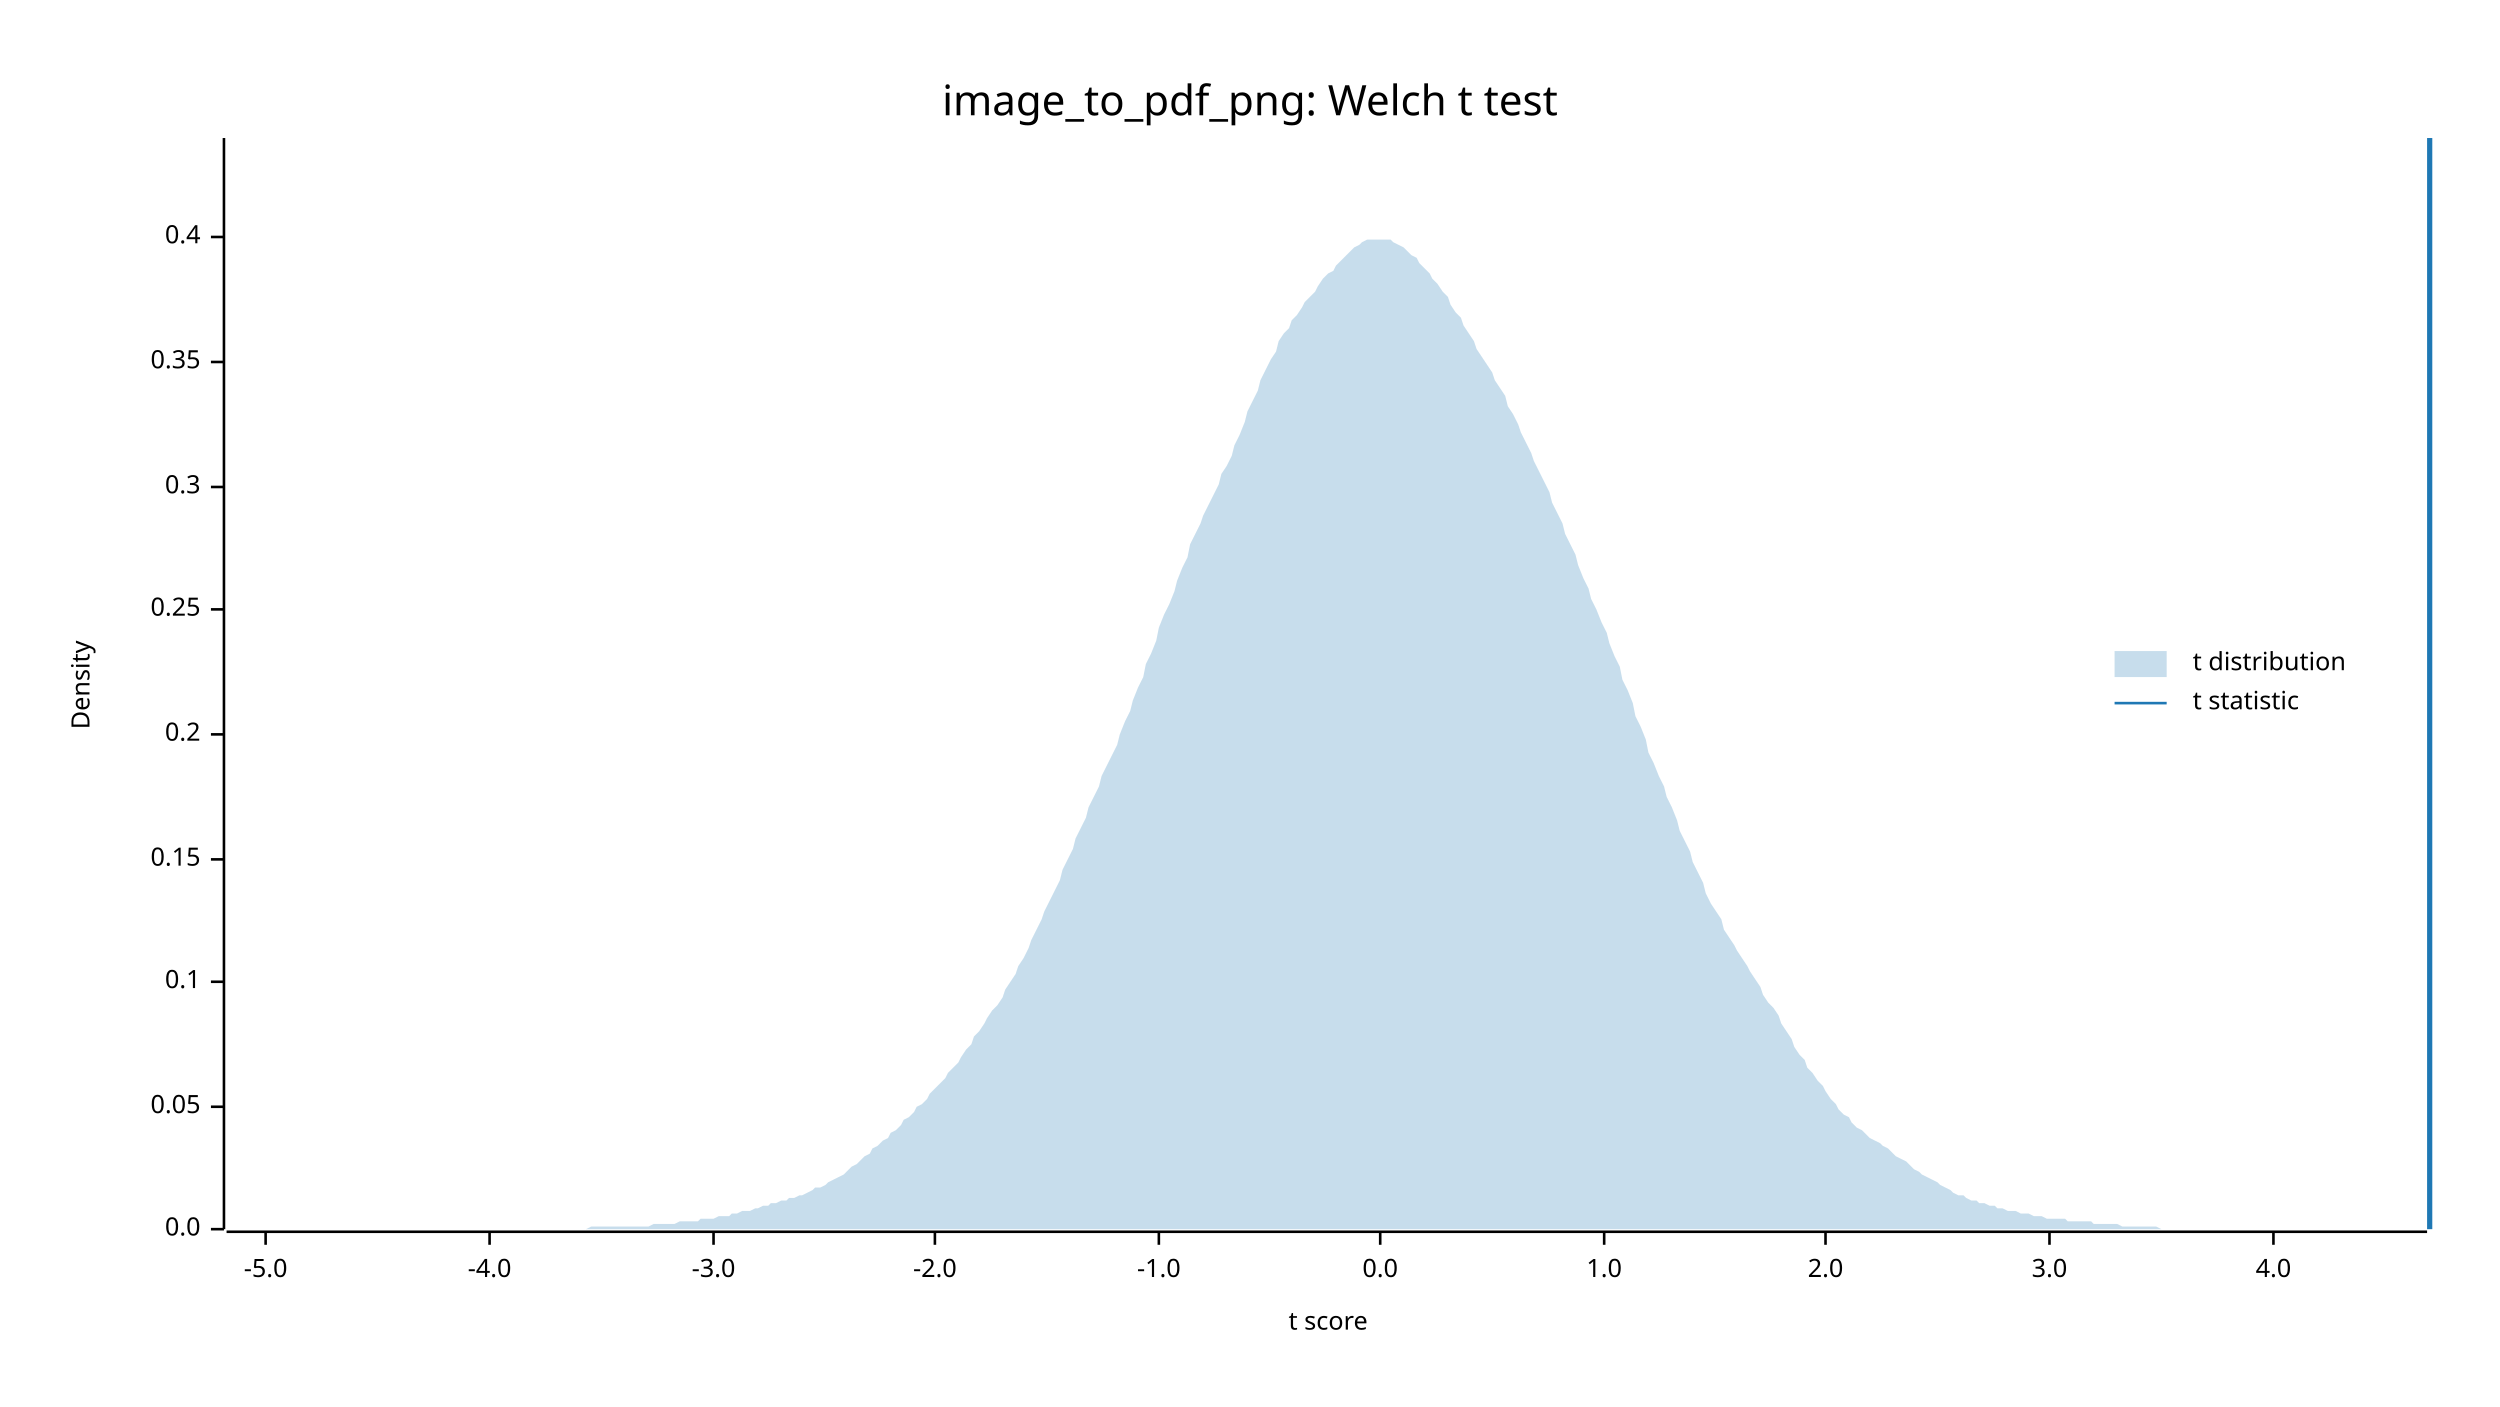
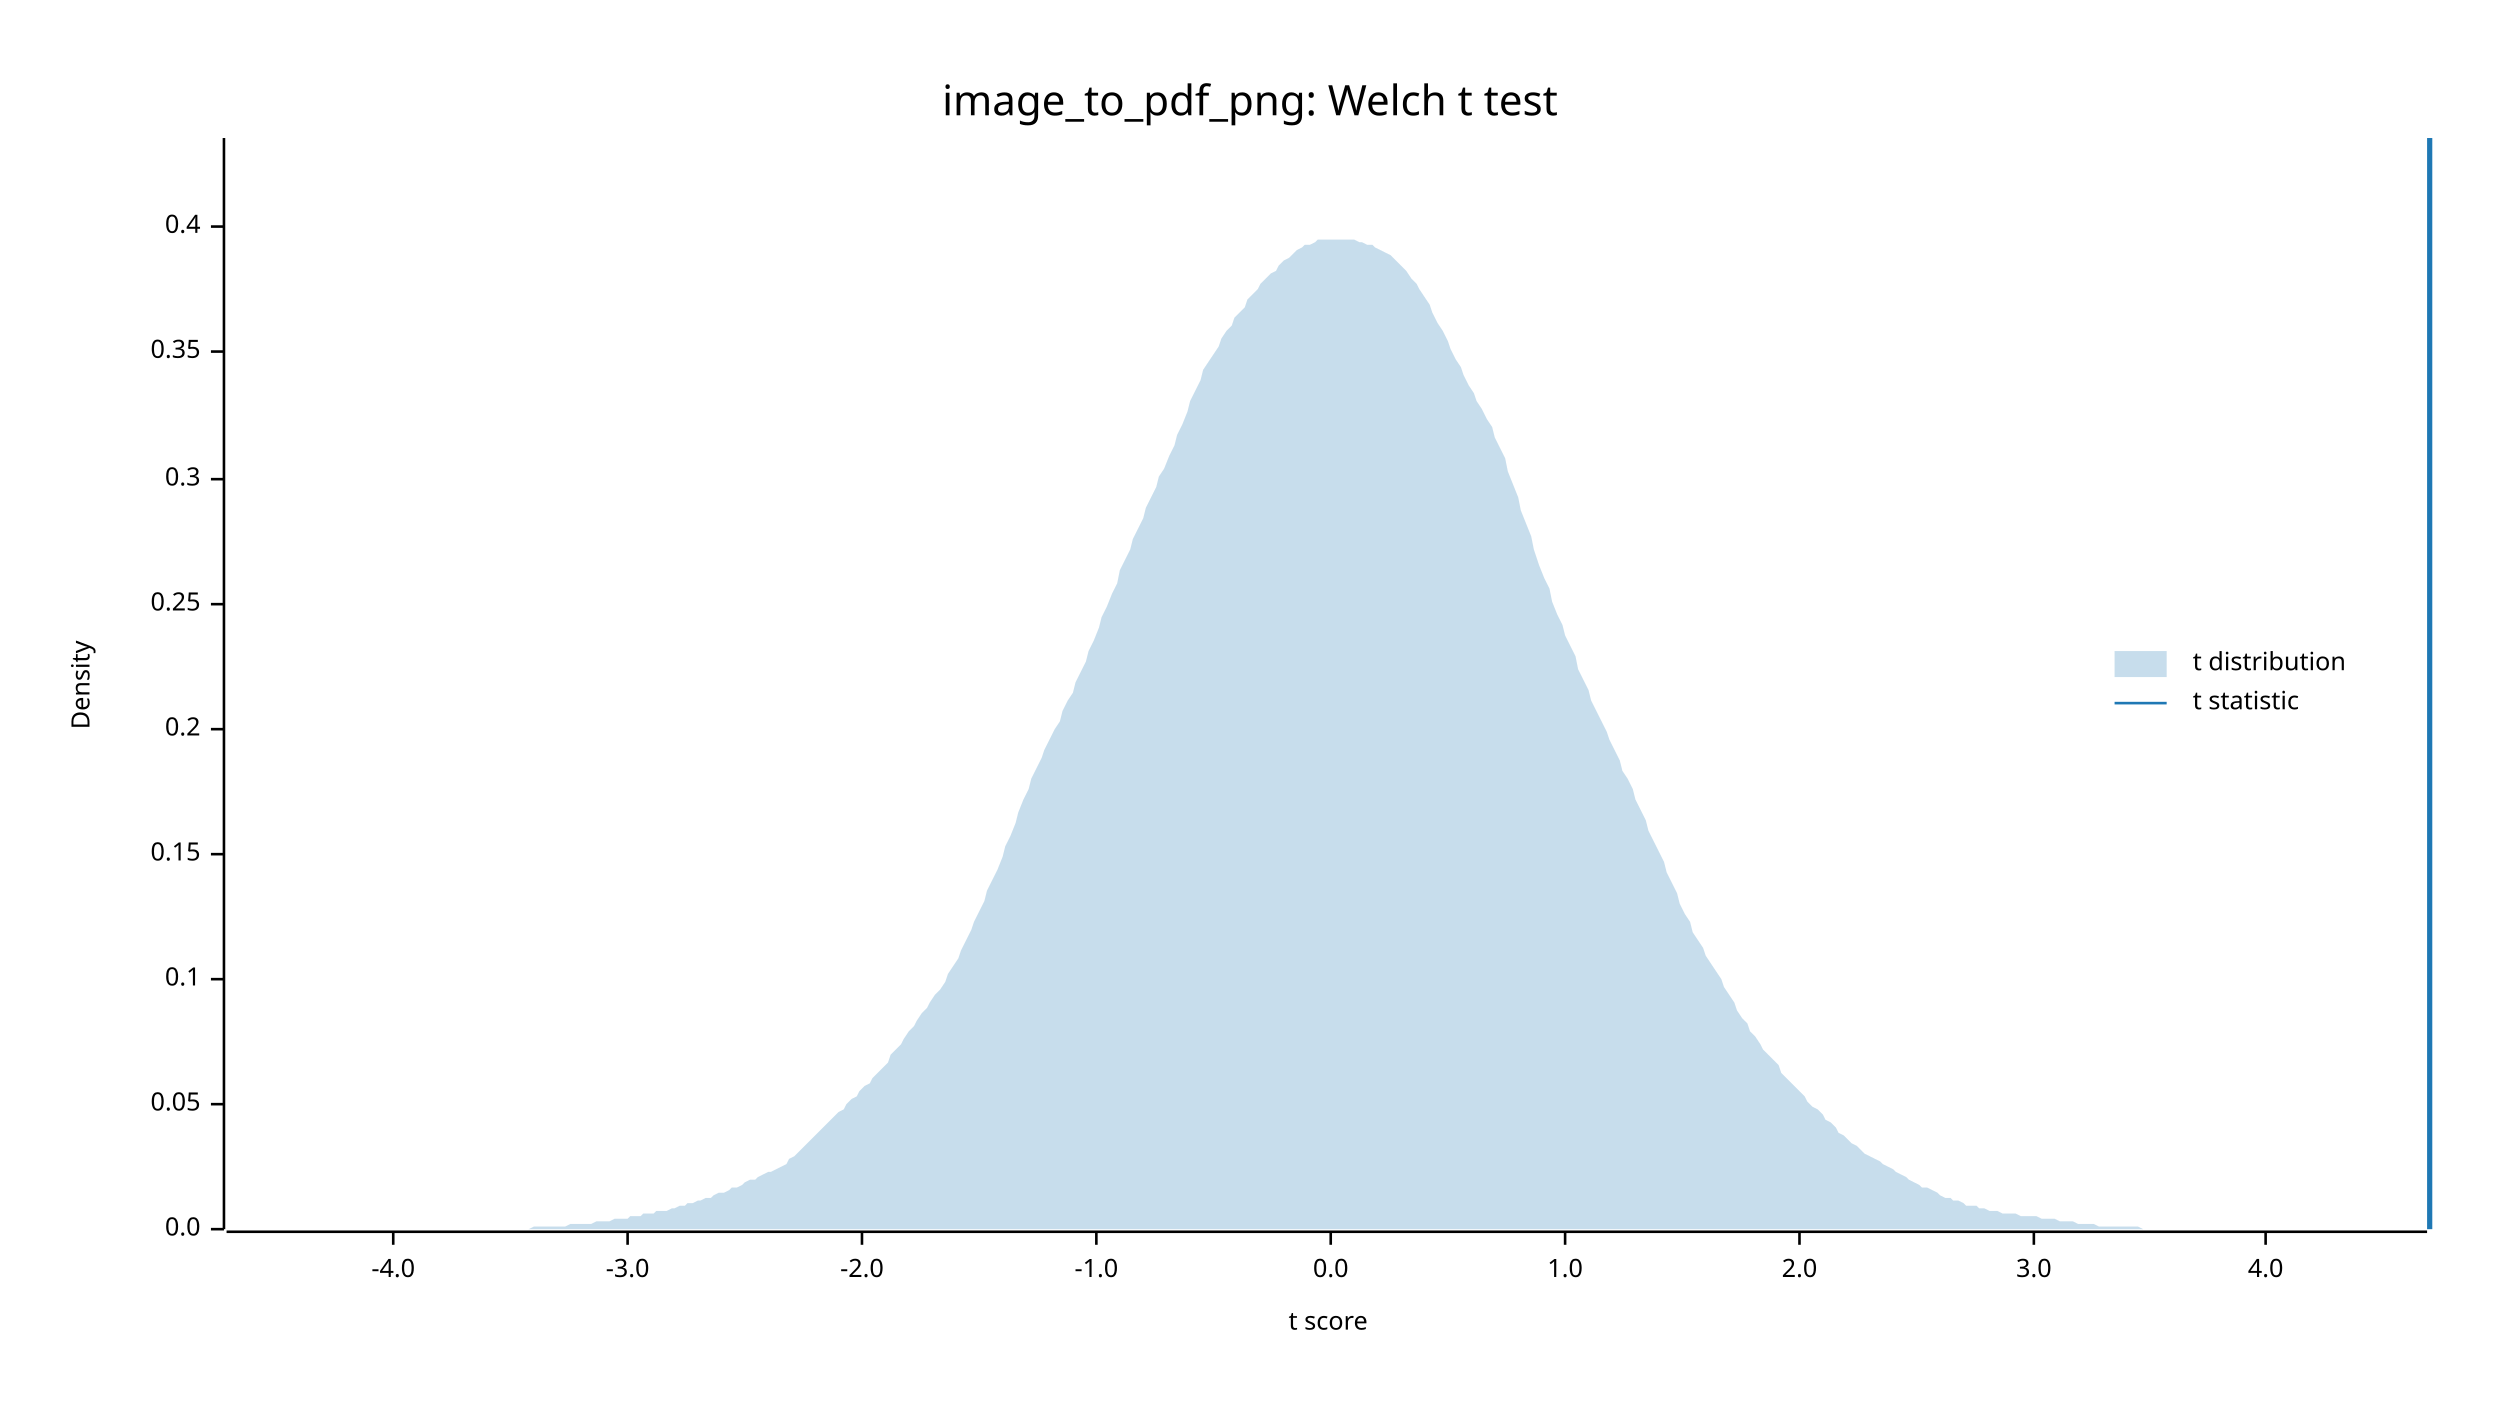
<svg xmlns="http://www.w3.org/2000/svg" width="960" height="540" viewBox="0 0 960 540">
  <text x="480" y="32" dy="0.76em" text-anchor="middle" font-family="sans-serif" font-size="16.129" opacity="1" fill="#000000">
image_to_pdf_png: Welch t test
</text>
  <text x="27" y="263" dy="0.76em" text-anchor="middle" font-family="sans-serif" font-size="9.677" opacity="1" fill="#000000" transform="rotate(270, 27, 263)">
Density
</text>
  <text x="510" y="513" dy="-0.5ex" text-anchor="middle" font-family="sans-serif" font-size="9.677" opacity="1" fill="#000000">
t score
</text>
  <polyline fill="none" opacity="1" stroke="#000000" stroke-width="1" points="86,53 86,472 " />
  <text x="77" y="472" dy="0.5ex" text-anchor="end" font-family="sans-serif" font-size="9.677" opacity="1" fill="#000000">
0.0
</text>
  <polyline fill="none" opacity="1" stroke="#000000" stroke-width="1" points="81,472 86,472 " />
-   <text x="77" y="425" dy="0.5ex" text-anchor="end" font-family="sans-serif" font-size="9.677" opacity="1" fill="#000000">
+   <text x="77" y="424" dy="0.5ex" text-anchor="end" font-family="sans-serif" font-size="9.677" opacity="1" fill="#000000">
0.05
</text>
-   <polyline fill="none" opacity="1" stroke="#000000" stroke-width="1" points="81,425 86,425 " />
-   <text x="77" y="377" dy="0.5ex" text-anchor="end" font-family="sans-serif" font-size="9.677" opacity="1" fill="#000000">
+   <polyline fill="none" opacity="1" stroke="#000000" stroke-width="1" points="81,424 86,424 " />
+   <text x="77" y="376" dy="0.5ex" text-anchor="end" font-family="sans-serif" font-size="9.677" opacity="1" fill="#000000">
0.1
</text>
-   <polyline fill="none" opacity="1" stroke="#000000" stroke-width="1" points="81,377 86,377 " />
-   <text x="77" y="330" dy="0.5ex" text-anchor="end" font-family="sans-serif" font-size="9.677" opacity="1" fill="#000000">
+   <polyline fill="none" opacity="1" stroke="#000000" stroke-width="1" points="81,376 86,376 " />
+   <text x="77" y="328" dy="0.5ex" text-anchor="end" font-family="sans-serif" font-size="9.677" opacity="1" fill="#000000">
0.15
</text>
-   <polyline fill="none" opacity="1" stroke="#000000" stroke-width="1" points="81,330 86,330 " />
-   <text x="77" y="282" dy="0.5ex" text-anchor="end" font-family="sans-serif" font-size="9.677" opacity="1" fill="#000000">
+   <polyline fill="none" opacity="1" stroke="#000000" stroke-width="1" points="81,328 86,328 " />
+   <text x="77" y="280" dy="0.5ex" text-anchor="end" font-family="sans-serif" font-size="9.677" opacity="1" fill="#000000">
0.2
</text>
-   <polyline fill="none" opacity="1" stroke="#000000" stroke-width="1" points="81,282 86,282 " />
-   <text x="77" y="234" dy="0.5ex" text-anchor="end" font-family="sans-serif" font-size="9.677" opacity="1" fill="#000000">
+   <polyline fill="none" opacity="1" stroke="#000000" stroke-width="1" points="81,280 86,280 " />
+   <text x="77" y="232" dy="0.5ex" text-anchor="end" font-family="sans-serif" font-size="9.677" opacity="1" fill="#000000">
0.25
</text>
-   <polyline fill="none" opacity="1" stroke="#000000" stroke-width="1" points="81,234 86,234 " />
-   <text x="77" y="187" dy="0.5ex" text-anchor="end" font-family="sans-serif" font-size="9.677" opacity="1" fill="#000000">
+   <polyline fill="none" opacity="1" stroke="#000000" stroke-width="1" points="81,232 86,232 " />
+   <text x="77" y="184" dy="0.5ex" text-anchor="end" font-family="sans-serif" font-size="9.677" opacity="1" fill="#000000">
0.3
</text>
-   <polyline fill="none" opacity="1" stroke="#000000" stroke-width="1" points="81,187 86,187 " />
-   <text x="77" y="139" dy="0.5ex" text-anchor="end" font-family="sans-serif" font-size="9.677" opacity="1" fill="#000000">
+   <polyline fill="none" opacity="1" stroke="#000000" stroke-width="1" points="81,184 86,184 " />
+   <text x="77" y="135" dy="0.5ex" text-anchor="end" font-family="sans-serif" font-size="9.677" opacity="1" fill="#000000">
0.35
</text>
-   <polyline fill="none" opacity="1" stroke="#000000" stroke-width="1" points="81,139 86,139 " />
-   <text x="77" y="91" dy="0.5ex" text-anchor="end" font-family="sans-serif" font-size="9.677" opacity="1" fill="#000000">
+   <polyline fill="none" opacity="1" stroke="#000000" stroke-width="1" points="81,135 86,135 " />
+   <text x="77" y="87" dy="0.5ex" text-anchor="end" font-family="sans-serif" font-size="9.677" opacity="1" fill="#000000">
0.4
</text>
-   <polyline fill="none" opacity="1" stroke="#000000" stroke-width="1" points="81,91 86,91 " />
+   <polyline fill="none" opacity="1" stroke="#000000" stroke-width="1" points="81,87 86,87 " />
  <polyline fill="none" opacity="1" stroke="#000000" stroke-width="1" points="87,473 932,473 " />
-   <text x="102" y="483" dy="0.76em" text-anchor="middle" font-family="sans-serif" font-size="9.677" opacity="1" fill="#000000">
- -5.0
- </text>
-   <polyline fill="none" opacity="1" stroke="#000000" stroke-width="1" points="102,473 102,478 " />
-   <text x="188" y="483" dy="0.76em" text-anchor="middle" font-family="sans-serif" font-size="9.677" opacity="1" fill="#000000">
+   <text x="151" y="483" dy="0.76em" text-anchor="middle" font-family="sans-serif" font-size="9.677" opacity="1" fill="#000000">
-4.0
</text>
-   <polyline fill="none" opacity="1" stroke="#000000" stroke-width="1" points="188,473 188,478 " />
-   <text x="274" y="483" dy="0.76em" text-anchor="middle" font-family="sans-serif" font-size="9.677" opacity="1" fill="#000000">
+   <polyline fill="none" opacity="1" stroke="#000000" stroke-width="1" points="151,473 151,478 " />
+   <text x="241" y="483" dy="0.76em" text-anchor="middle" font-family="sans-serif" font-size="9.677" opacity="1" fill="#000000">
-3.0
</text>
-   <polyline fill="none" opacity="1" stroke="#000000" stroke-width="1" points="274,473 274,478 " />
-   <text x="359" y="483" dy="0.76em" text-anchor="middle" font-family="sans-serif" font-size="9.677" opacity="1" fill="#000000">
+   <polyline fill="none" opacity="1" stroke="#000000" stroke-width="1" points="241,473 241,478 " />
+   <text x="331" y="483" dy="0.76em" text-anchor="middle" font-family="sans-serif" font-size="9.677" opacity="1" fill="#000000">
-2.0
</text>
-   <polyline fill="none" opacity="1" stroke="#000000" stroke-width="1" points="359,473 359,478 " />
-   <text x="445" y="483" dy="0.76em" text-anchor="middle" font-family="sans-serif" font-size="9.677" opacity="1" fill="#000000">
+   <polyline fill="none" opacity="1" stroke="#000000" stroke-width="1" points="331,473 331,478 " />
+   <text x="421" y="483" dy="0.76em" text-anchor="middle" font-family="sans-serif" font-size="9.677" opacity="1" fill="#000000">
-1.0
</text>
-   <polyline fill="none" opacity="1" stroke="#000000" stroke-width="1" points="445,473 445,478 " />
-   <text x="530" y="483" dy="0.76em" text-anchor="middle" font-family="sans-serif" font-size="9.677" opacity="1" fill="#000000">
+   <polyline fill="none" opacity="1" stroke="#000000" stroke-width="1" points="421,473 421,478 " />
+   <text x="511" y="483" dy="0.76em" text-anchor="middle" font-family="sans-serif" font-size="9.677" opacity="1" fill="#000000">
0.0
</text>
-   <polyline fill="none" opacity="1" stroke="#000000" stroke-width="1" points="530,473 530,478 " />
-   <text x="616" y="483" dy="0.76em" text-anchor="middle" font-family="sans-serif" font-size="9.677" opacity="1" fill="#000000">
+   <polyline fill="none" opacity="1" stroke="#000000" stroke-width="1" points="511,473 511,478 " />
+   <text x="601" y="483" dy="0.76em" text-anchor="middle" font-family="sans-serif" font-size="9.677" opacity="1" fill="#000000">
1.0
</text>
-   <polyline fill="none" opacity="1" stroke="#000000" stroke-width="1" points="616,473 616,478 " />
-   <text x="701" y="483" dy="0.76em" text-anchor="middle" font-family="sans-serif" font-size="9.677" opacity="1" fill="#000000">
+   <polyline fill="none" opacity="1" stroke="#000000" stroke-width="1" points="601,473 601,478 " />
+   <text x="691" y="483" dy="0.76em" text-anchor="middle" font-family="sans-serif" font-size="9.677" opacity="1" fill="#000000">
2.0
</text>
-   <polyline fill="none" opacity="1" stroke="#000000" stroke-width="1" points="701,473 701,478 " />
-   <text x="787" y="483" dy="0.76em" text-anchor="middle" font-family="sans-serif" font-size="9.677" opacity="1" fill="#000000">
+   <polyline fill="none" opacity="1" stroke="#000000" stroke-width="1" points="691,473 691,478 " />
+   <text x="781" y="483" dy="0.76em" text-anchor="middle" font-family="sans-serif" font-size="9.677" opacity="1" fill="#000000">
3.0
</text>
-   <polyline fill="none" opacity="1" stroke="#000000" stroke-width="1" points="787,473 787,478 " />
-   <text x="873" y="483" dy="0.76em" text-anchor="middle" font-family="sans-serif" font-size="9.677" opacity="1" fill="#000000">
+   <polyline fill="none" opacity="1" stroke="#000000" stroke-width="1" points="781,473 781,478 " />
+   <text x="870" y="483" dy="0.76em" text-anchor="middle" font-family="sans-serif" font-size="9.677" opacity="1" fill="#000000">
4.0
</text>
-   <polyline fill="none" opacity="1" stroke="#000000" stroke-width="1" points="873,473 873,478 " />
-   <polygon opacity="0.25" fill="#1F78B4" points="87,472 88,472 90,472 92,472 93,472 95,472 97,472 98,472 100,472 102,472 103,472 105,472 107,472 109,472 110,472 112,472 114,472 115,472 117,472 119,472 120,472 122,472 124,472 125,472 127,472 129,472 131,472 132,472 134,472 136,472 137,472 139,472 141,472 142,472 144,472 146,472 147,472 149,472 151,472 153,472 154,472 156,472 158,472 159,472 161,472 163,472 164,472 166,472 168,472 169,472 171,472 173,472 175,472 176,472 178,472 180,472 181,472 183,472 185,472 186,472 188,472 190,472 191,472 193,472 195,472 197,472 198,472 200,472 202,472 203,472 205,472 207,472 208,472 210,472 212,472 214,472 215,472 217,472 219,472 220,472 222,472 224,472 225,472 227,471 229,471 230,471 232,471 234,471 236,471 237,471 239,471 241,471 242,471 244,471 246,471 247,471 249,471 251,470 252,470 254,470 256,470 258,470 259,470 261,469 263,469 264,469 266,469 268,469 269,468 271,468 273,468 274,468 276,467 278,467 280,467 281,466 283,466 285,465 286,465 288,465 290,464 291,464 293,463 295,463 296,462 298,462 300,461 302,461 303,460 305,460 307,459 308,459 310,458 312,457 313,456 315,456 317,455 318,454 320,453 322,452 324,451 325,450 327,448 329,447 330,446 332,444 334,443 335,441 337,440 339,438 341,437 342,435 344,434 346,432 347,430 349,429 351,427 352,425 354,424 356,422 357,420 359,418 361,416 363,414 364,412 366,410 368,408 369,406 371,403 373,401 374,398 376,396 378,393 379,391 381,388 383,386 385,383 386,380 388,377 390,374 391,371 393,368 395,364 396,361 398,357 400,353 401,350 403,346 405,342 407,338 408,334 410,330 412,326 413,322 415,318 417,314 418,310 420,306 422,302 423,298 425,294 427,290 429,286 430,282 432,277 434,273 435,269 437,264 439,260 440,255 442,251 444,246 445,241 447,236 449,232 451,227 452,223 454,218 456,214 457,209 459,205 461,201 462,198 464,194 466,190 468,186 469,182 471,179 473,175 474,171 476,167 478,162 479,158 481,154 483,150 484,146 486,142 488,138 490,135 491,131 493,128 495,126 496,123 498,121 500,118 501,116 503,114 505,112 506,110 508,107 510,105 512,104 513,102 515,100 517,98 518,97 520,95 522,94 523,93 525,92 527,92 528,92 530,92 532,92 534,92 535,93 537,94 539,95 540,96 542,98 544,99 545,101 547,103 549,105 550,107 552,109 554,112 556,114 557,117 559,120 561,122 562,125 564,128 566,131 567,134 569,137 571,140 573,143 574,146 576,149 578,152 579,156 581,159 583,163 584,166 586,170 588,174 589,177 591,181 593,185 595,189 596,193 598,197 600,201 601,205 603,209 605,213 606,217 608,222 610,226 611,230 613,234 615,239 617,243 618,247 620,252 622,256 623,261 625,265 627,270 628,275 630,279 632,284 633,289 635,293 637,298 639,302 640,306 642,310 644,315 645,319 647,323 649,327 650,331 652,335 654,339 655,343 657,347 659,350 661,353 662,357 664,360 666,363 667,365 669,368 671,371 672,373 674,376 676,379 677,382 679,385 681,387 683,390 684,393 686,396 688,399 689,402 691,405 693,407 694,410 696,412 698,415 700,417 701,419 703,422 705,424 706,426 708,428 710,429 711,431 713,433 715,434 716,435 718,437 720,438 722,439 723,440 725,441 727,443 728,444 730,445 732,446 733,447 735,449 737,450 738,451 740,452 742,453 744,454 745,455 747,456 749,457 750,458 752,459 754,459 755,460 757,461 759,461 760,462 762,462 764,463 766,463 767,464 769,464 771,465 772,465 774,465 776,466 777,466 779,466 781,467 782,467 784,467 786,468 788,468 789,468 791,468 793,468 794,469 796,469 798,469 799,469 801,469 803,469 804,470 806,470 808,470 810,470 811,470 813,470 815,471 816,471 818,471 820,471 821,471 823,471 825,471 827,471 828,471 830,472 832,472 833,472 835,472 837,472 838,472 840,472 842,472 843,472 845,472 847,472 849,472 850,472 852,472 854,472 855,472 857,472 859,472 860,472 862,472 864,472 865,472 867,472 869,472 871,472 872,472 874,472 876,472 877,472 879,472 881,472 882,472 884,472 886,472 887,472 889,472 891,472 893,472 894,472 896,472 898,472 899,472 901,472 903,472 904,472 906,472 908,472 909,472 911,472 913,472 915,472 916,472 918,472 920,472 921,472 923,472 925,472 926,472 928,472 930,472 932,472 932,472 87,472 " />
+   <polyline fill="none" opacity="1" stroke="#000000" stroke-width="1" points="870,473 870,478 " />
+   <polygon opacity="0.25" fill="#1F78B4" points="87,472 88,472 90,472 92,472 93,472 95,472 97,472 98,472 100,472 102,472 103,472 105,472 107,472 109,472 110,472 112,472 114,472 115,472 117,472 119,472 120,472 122,472 124,472 125,472 127,472 129,472 131,472 132,472 134,472 136,472 137,472 139,472 141,472 142,472 144,472 146,472 147,472 149,472 151,472 153,472 154,472 156,472 158,472 159,472 161,472 163,472 164,472 166,472 168,472 169,472 171,472 173,472 175,472 176,472 178,472 180,472 181,472 183,472 185,472 186,472 188,472 190,472 191,472 193,472 195,472 197,472 198,472 200,472 202,472 203,472 205,471 207,471 208,471 210,471 212,471 214,471 215,471 217,471 219,470 220,470 222,470 224,470 225,470 227,470 229,469 230,469 232,469 234,469 236,468 237,468 239,468 241,468 242,467 244,467 246,467 247,466 249,466 251,466 252,465 254,465 256,465 258,464 259,464 261,463 263,463 264,462 266,462 268,461 269,461 271,460 273,460 274,459 276,458 278,458 280,457 281,456 283,456 285,455 286,454 288,453 290,453 291,452 293,451 295,450 296,450 298,449 300,448 302,447 303,445 305,444 307,442 308,441 310,439 312,437 313,436 315,434 317,432 318,431 320,429 322,427 324,426 325,424 327,422 329,421 330,419 332,417 334,416 335,414 337,412 339,410 341,408 342,405 344,403 346,401 347,399 349,396 351,394 352,392 354,389 356,387 357,385 359,382 361,380 363,377 364,374 366,371 368,368 369,365 371,361 373,357 374,354 376,350 378,346 379,342 381,338 383,334 385,329 386,325 388,321 390,316 391,312 393,307 395,303 396,299 398,295 400,291 401,288 403,284 405,280 407,277 408,273 410,269 412,266 413,262 415,258 417,254 418,250 420,246 422,241 423,237 425,233 427,228 429,224 430,219 432,215 434,211 435,207 437,203 439,199 440,195 442,191 444,187 445,183 447,180 449,175 451,171 452,167 454,163 456,158 457,154 459,150 461,146 462,142 464,139 466,136 468,133 469,130 471,127 473,125 474,122 476,120 478,118 479,115 481,113 483,111 484,109 486,107 488,105 490,104 491,102 493,100 495,99 496,98 498,96 500,95 501,94 503,94 505,93 506,92 508,92 510,92 512,92 513,92 515,92 517,92 518,92 520,92 522,93 523,93 525,94 527,94 528,95 530,96 532,97 534,98 535,99 537,101 539,103 540,104 542,107 544,109 545,111 547,114 549,117 550,120 552,124 554,127 556,131 557,134 559,138 561,141 562,144 564,148 566,151 567,154 569,157 571,161 573,164 574,168 576,172 578,176 579,181 581,186 583,191 584,196 586,201 588,206 589,211 591,217 593,222 595,226 596,231 598,236 600,240 601,244 603,248 605,252 606,257 608,261 610,265 611,269 613,273 615,277 617,281 618,284 620,288 622,292 623,296 625,299 627,303 628,307 630,311 632,315 633,319 635,323 637,327 639,331 640,335 642,339 644,343 645,347 647,351 649,354 650,358 652,361 654,364 655,367 657,370 659,373 661,376 662,379 664,382 666,385 667,388 669,391 671,393 672,396 674,398 676,401 677,403 679,405 681,407 683,409 684,412 686,414 688,416 689,417 691,419 693,421 694,423 696,425 698,426 700,428 701,430 703,431 705,433 706,435 708,436 710,438 711,439 713,440 715,442 716,443 718,444 720,445 722,446 723,447 725,448 727,449 728,450 730,451 732,452 733,453 735,454 737,455 738,456 740,456 742,457 744,458 745,459 747,460 749,460 750,461 752,461 754,462 755,463 757,463 759,463 760,464 762,464 764,465 766,465 767,465 769,466 771,466 772,466 774,466 776,467 777,467 779,467 781,467 782,467 784,468 786,468 788,468 789,468 791,469 793,469 794,469 796,469 798,470 799,470 801,470 803,470 804,470 806,471 808,471 810,471 811,471 813,471 815,471 816,471 818,471 820,471 821,471 823,472 825,472 827,472 828,472 830,472 832,472 833,472 835,472 837,472 838,472 840,472 842,472 843,472 845,472 847,472 849,472 850,472 852,472 854,472 855,472 857,472 859,472 860,472 862,472 864,472 865,472 867,472 869,472 871,472 872,472 874,472 876,472 877,472 879,472 881,472 882,472 884,472 886,472 887,472 889,472 891,472 893,472 894,472 896,472 898,472 899,472 901,472 903,472 904,472 906,472 908,472 909,472 911,472 913,472 915,472 916,472 918,472 920,472 921,472 923,472 925,472 926,472 928,472 930,472 932,472 932,472 87,472 " />
  <polyline fill="none" opacity="1" stroke="#1F78B4" stroke-width="2" points="933,472 933,53 " />
  <text x="842" y="250" dy="0.76em" text-anchor="start" font-family="sans-serif" font-size="9.677" opacity="1" fill="#000000">
t distribution
</text>
  <text x="842" y="265" dy="0.76em" text-anchor="start" font-family="sans-serif" font-size="9.677" opacity="1" fill="#000000">
t statistic
</text>
  <rect x="812" y="250" width="20" height="10" opacity="0.25" fill="#1F78B4" stroke="none" />
  <polyline fill="none" opacity="1" stroke="#1F78B4" stroke-width="1" points="812,270 832,270 " />
</svg>
